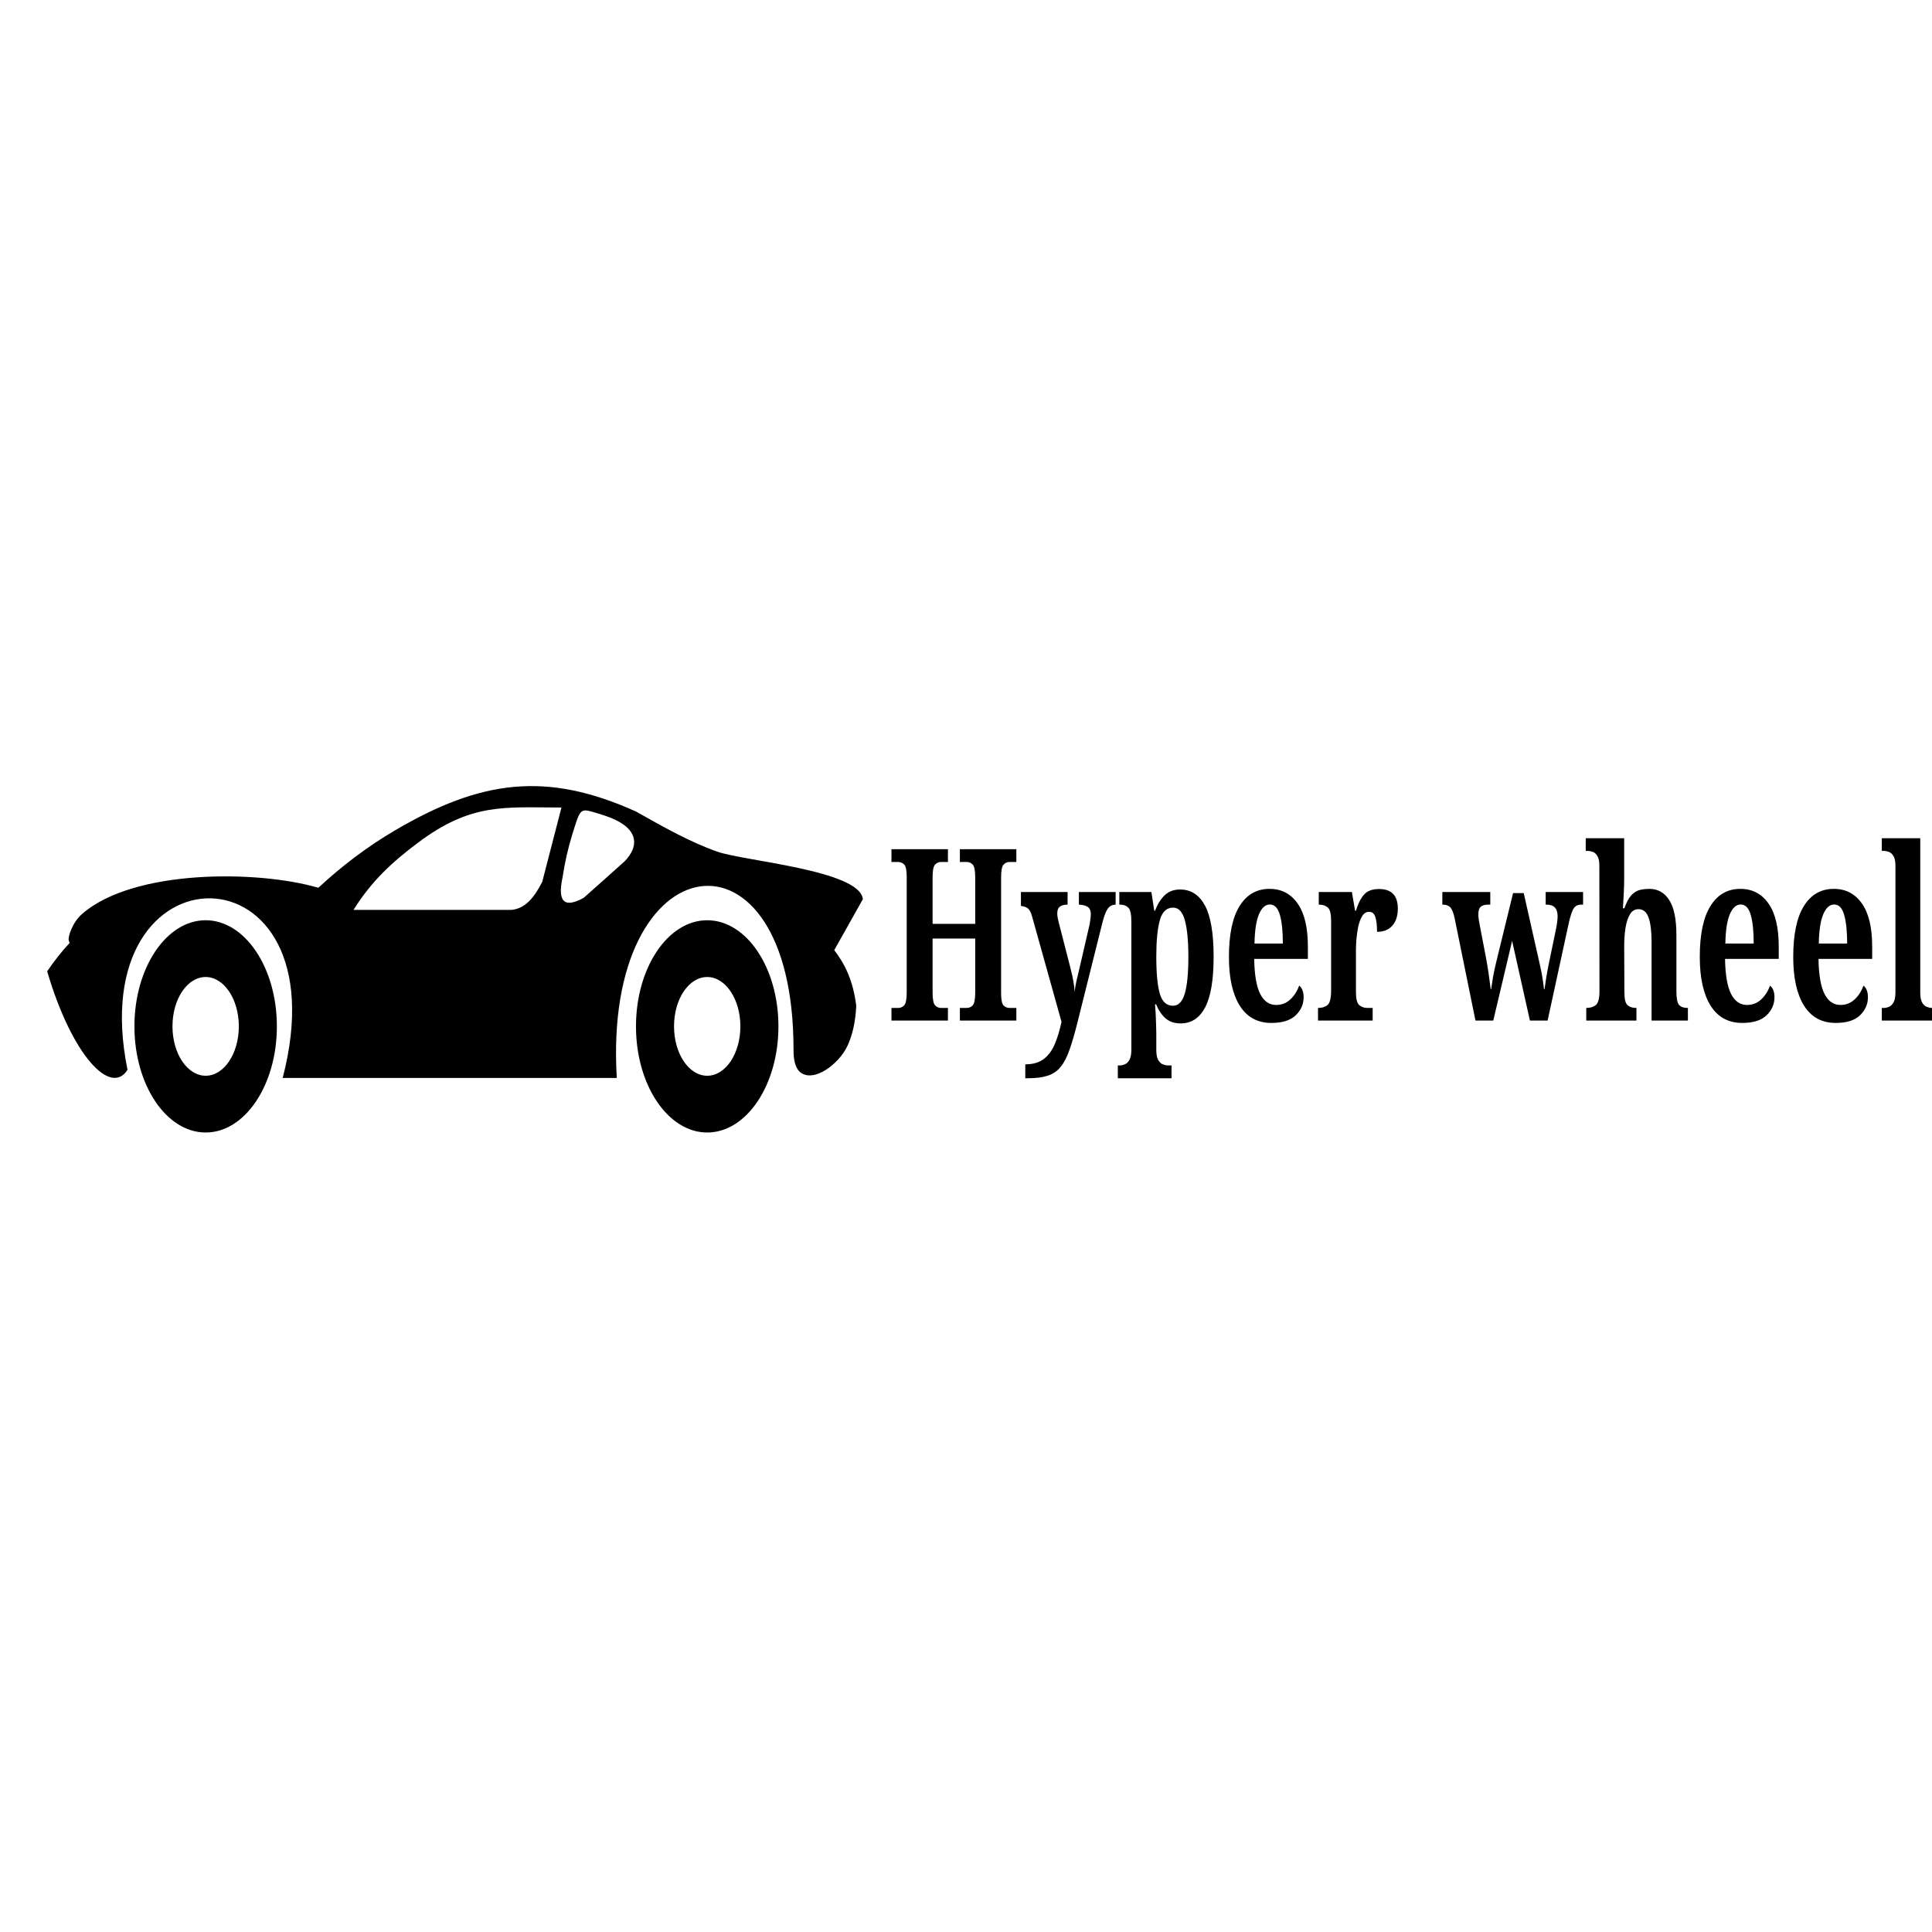
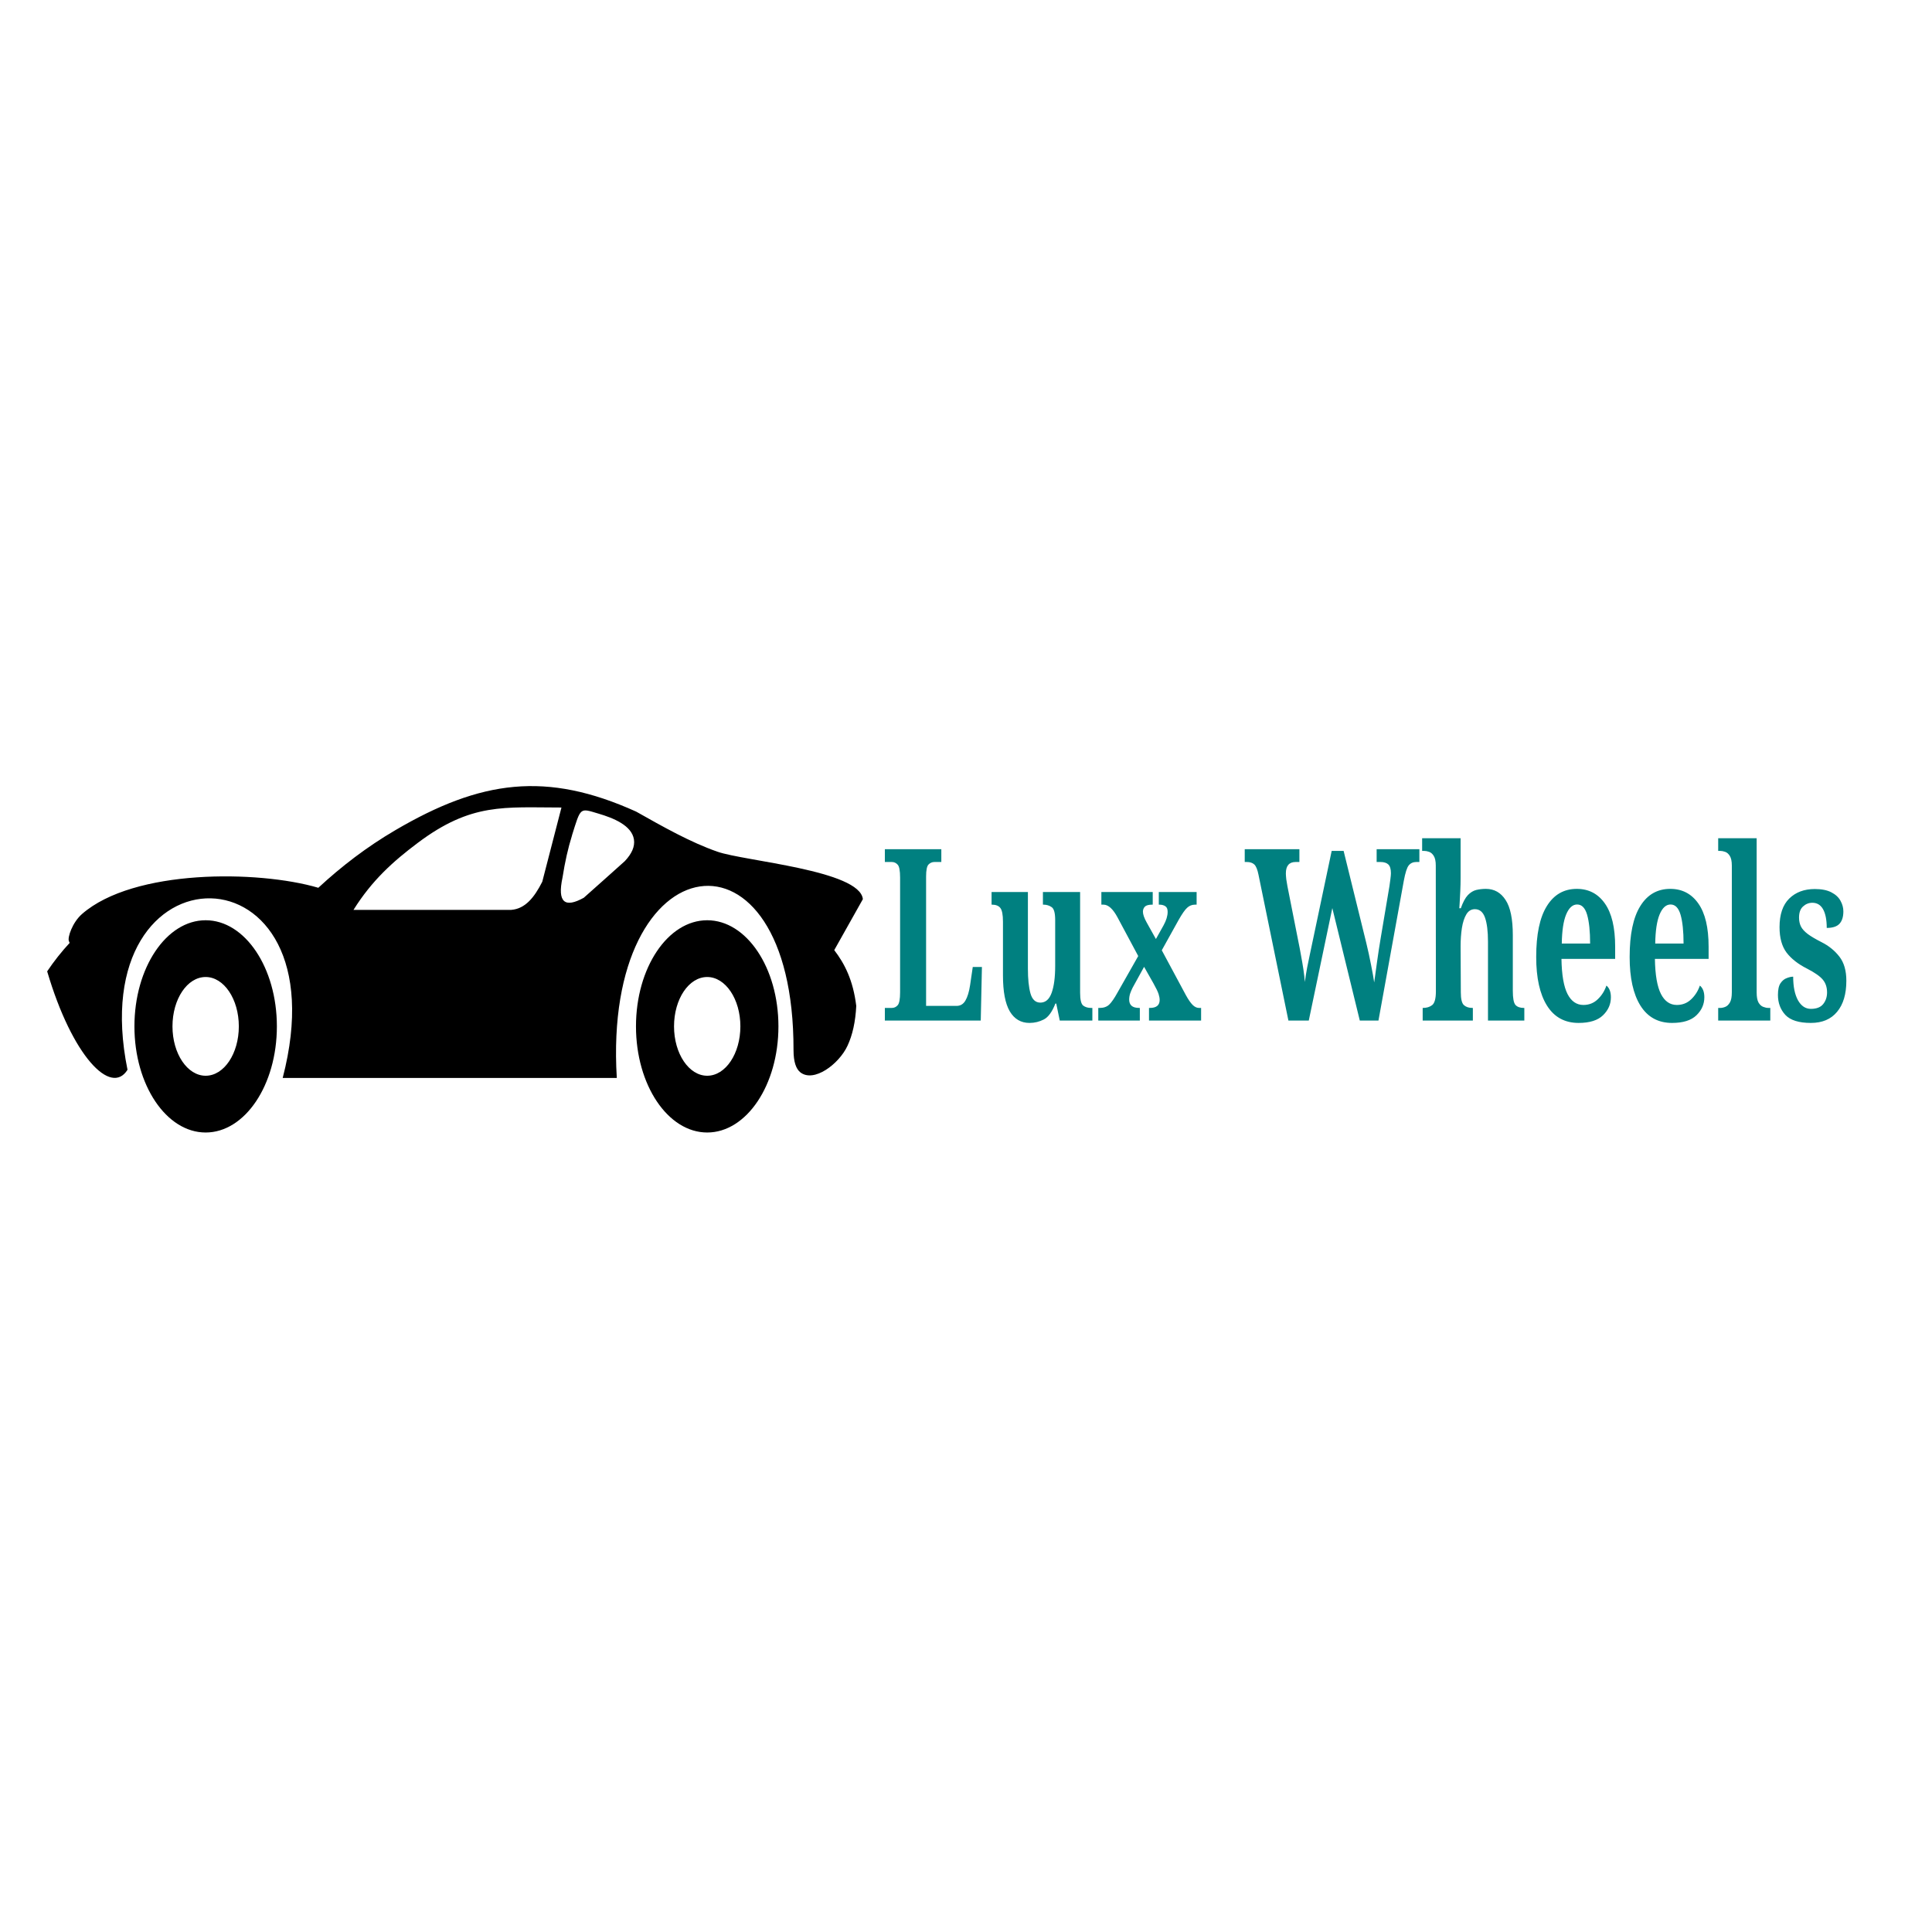
<svg xmlns="http://www.w3.org/2000/svg" width="122.88" height="122.88" enable-background="new 0 0 122.88 35.03" version="1.1" xml:space="preserve">
  <style type="text/css">.st0{fill-rule:evenodd;clip-rule:evenodd;}</style>
  <g class="layer">
    <g id="svg_1">
      <path class="st0" id="svg_2" d="m44.98,58.53c2.5,0 4.53,3.02 4.53,6.75c0,3.73 -2.03,6.75 -4.53,6.75s-4.53,-3.02 -4.53,-6.75c0,-3.73 2.03,-6.75 4.53,-6.75l0,0zm-8.6,-5.39c-0.25,0.8 -0.45,1.69 -0.6,2.66c-0.35,1.62 0.16,1.96 1.35,1.3c0.87,-0.77 1.74,-1.55 2.61,-2.33c0.44,-0.47 0.65,-0.92 0.58,-1.38c-0.14,-0.89 -1.3,-1.36 -2.25,-1.64c-1.21,-0.36 -1.12,-0.43 -1.69,1.38l0,0zm-23.3,9c1.16,0 2.11,1.4 2.11,3.14c0,1.73 -0.94,3.14 -2.11,3.14c-1.16,0 -2.11,-1.4 -2.11,-3.14c0,-1.74 0.94,-3.14 2.11,-3.14l0,0zm31.9,0c1.16,0 2.11,1.4 2.11,3.14c0,1.73 -0.94,3.14 -2.11,3.14c-1.16,0 -2.11,-1.4 -2.11,-3.14c0,-1.74 0.94,-3.14 2.11,-3.14l0,0zm-22.49,-4.28c1.17,-1.87 2.52,-3.08 4.08,-4.25c3.42,-2.57 5.51,-2.25 9.14,-2.25l-1.22,4.72c-0.51,1.01 -1.09,1.72 -1.97,1.79l-10.04,0l0,0zm-9.41,0.67c2.5,0 4.53,3.02 4.53,6.75c0,3.73 -2.03,6.75 -4.53,6.75s-4.53,-3.02 -4.53,-6.75c0,-3.73 2.03,-6.75 4.53,-6.75l0,0zm7.16,-2.06c1.49,-1.38 3.1,-2.61 4.89,-3.66c5.45,-3.2 9.62,-3.77 15.33,-1.19c1.72,0.97 3.45,1.95 5.17,2.55c1.7,0.6 9.07,1.18 9.25,3.02l-1.82,3.24c0.66,0.86 1.2,1.91 1.4,3.55c-0.05,1.01 -0.24,1.86 -0.56,2.54c-0.54,1.16 -2.14,2.36 -3,1.68c-0.27,-0.22 -0.43,-0.66 -0.43,-1.41c0.03,-15.03 -12.16,-13.32 -11.24,1.77l-21.25,0c3.93,-15.12 -12.85,-15.17 -9.87,-0.52c-1.05,1.69 -3.52,-0.86 -5.11,-6.26c0.43,-0.64 0.91,-1.25 1.44,-1.82c-0.03,-0.03 0.03,0.12 -0.06,-0.11c-0.09,-0.23 0.22,-1.18 0.84,-1.72c3.28,-2.86 11.18,-2.79 15.01,-1.67l0,0z" />
    </g>
-     <text fill="#000000" font-family="Serif" font-size="24" font-weight="bold" id="svg_4" stroke-width="0" text-anchor="middle" transform="matrix(0.433722 0 0 0.636014 31.5671 4.22943)" x="127.62" xml:space="preserve" y="95.41">
-         Hyper wheels
+     <text fill="#008080" font-family="Serif" font-size="24" font-weight="bold" id="svg_4" stroke-width="0" text-anchor="middle" transform="matrix(0.433722 0 0 0.636014 31.5671 4.22943)" x="127.62" xml:space="preserve" y="95.41">
+     Lux Wheels
    </text>
  </g>
</svg>
